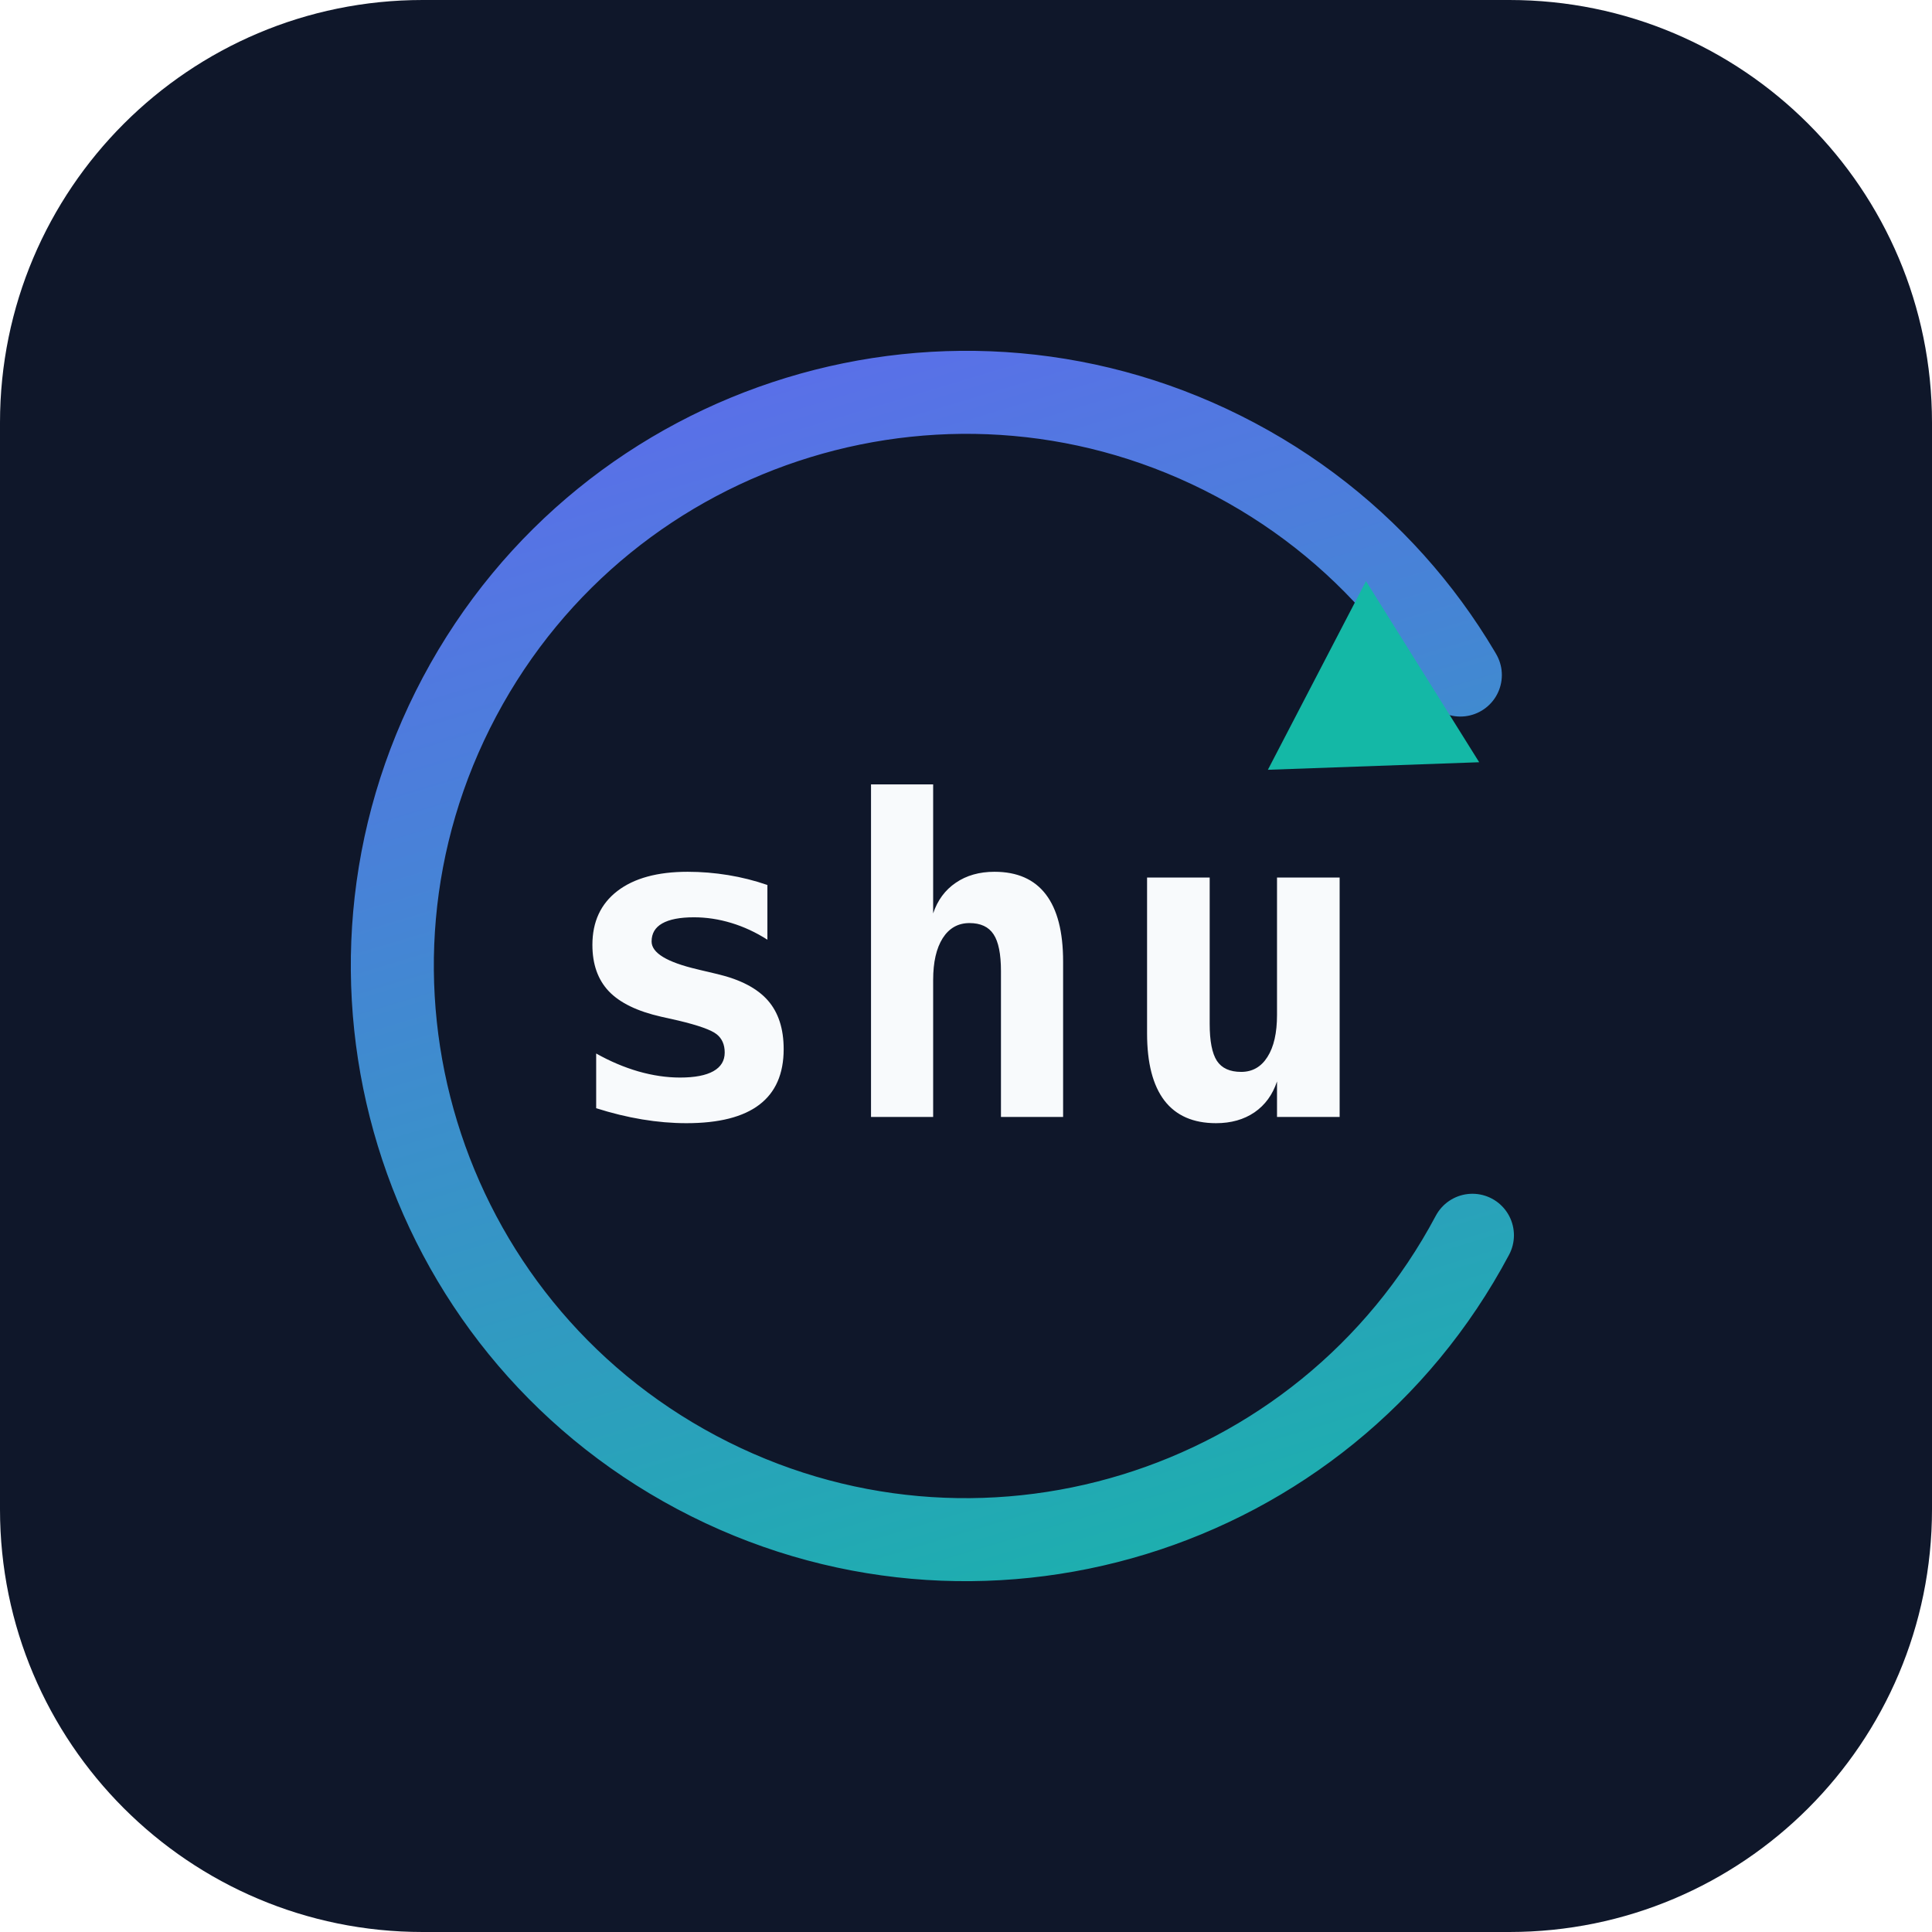
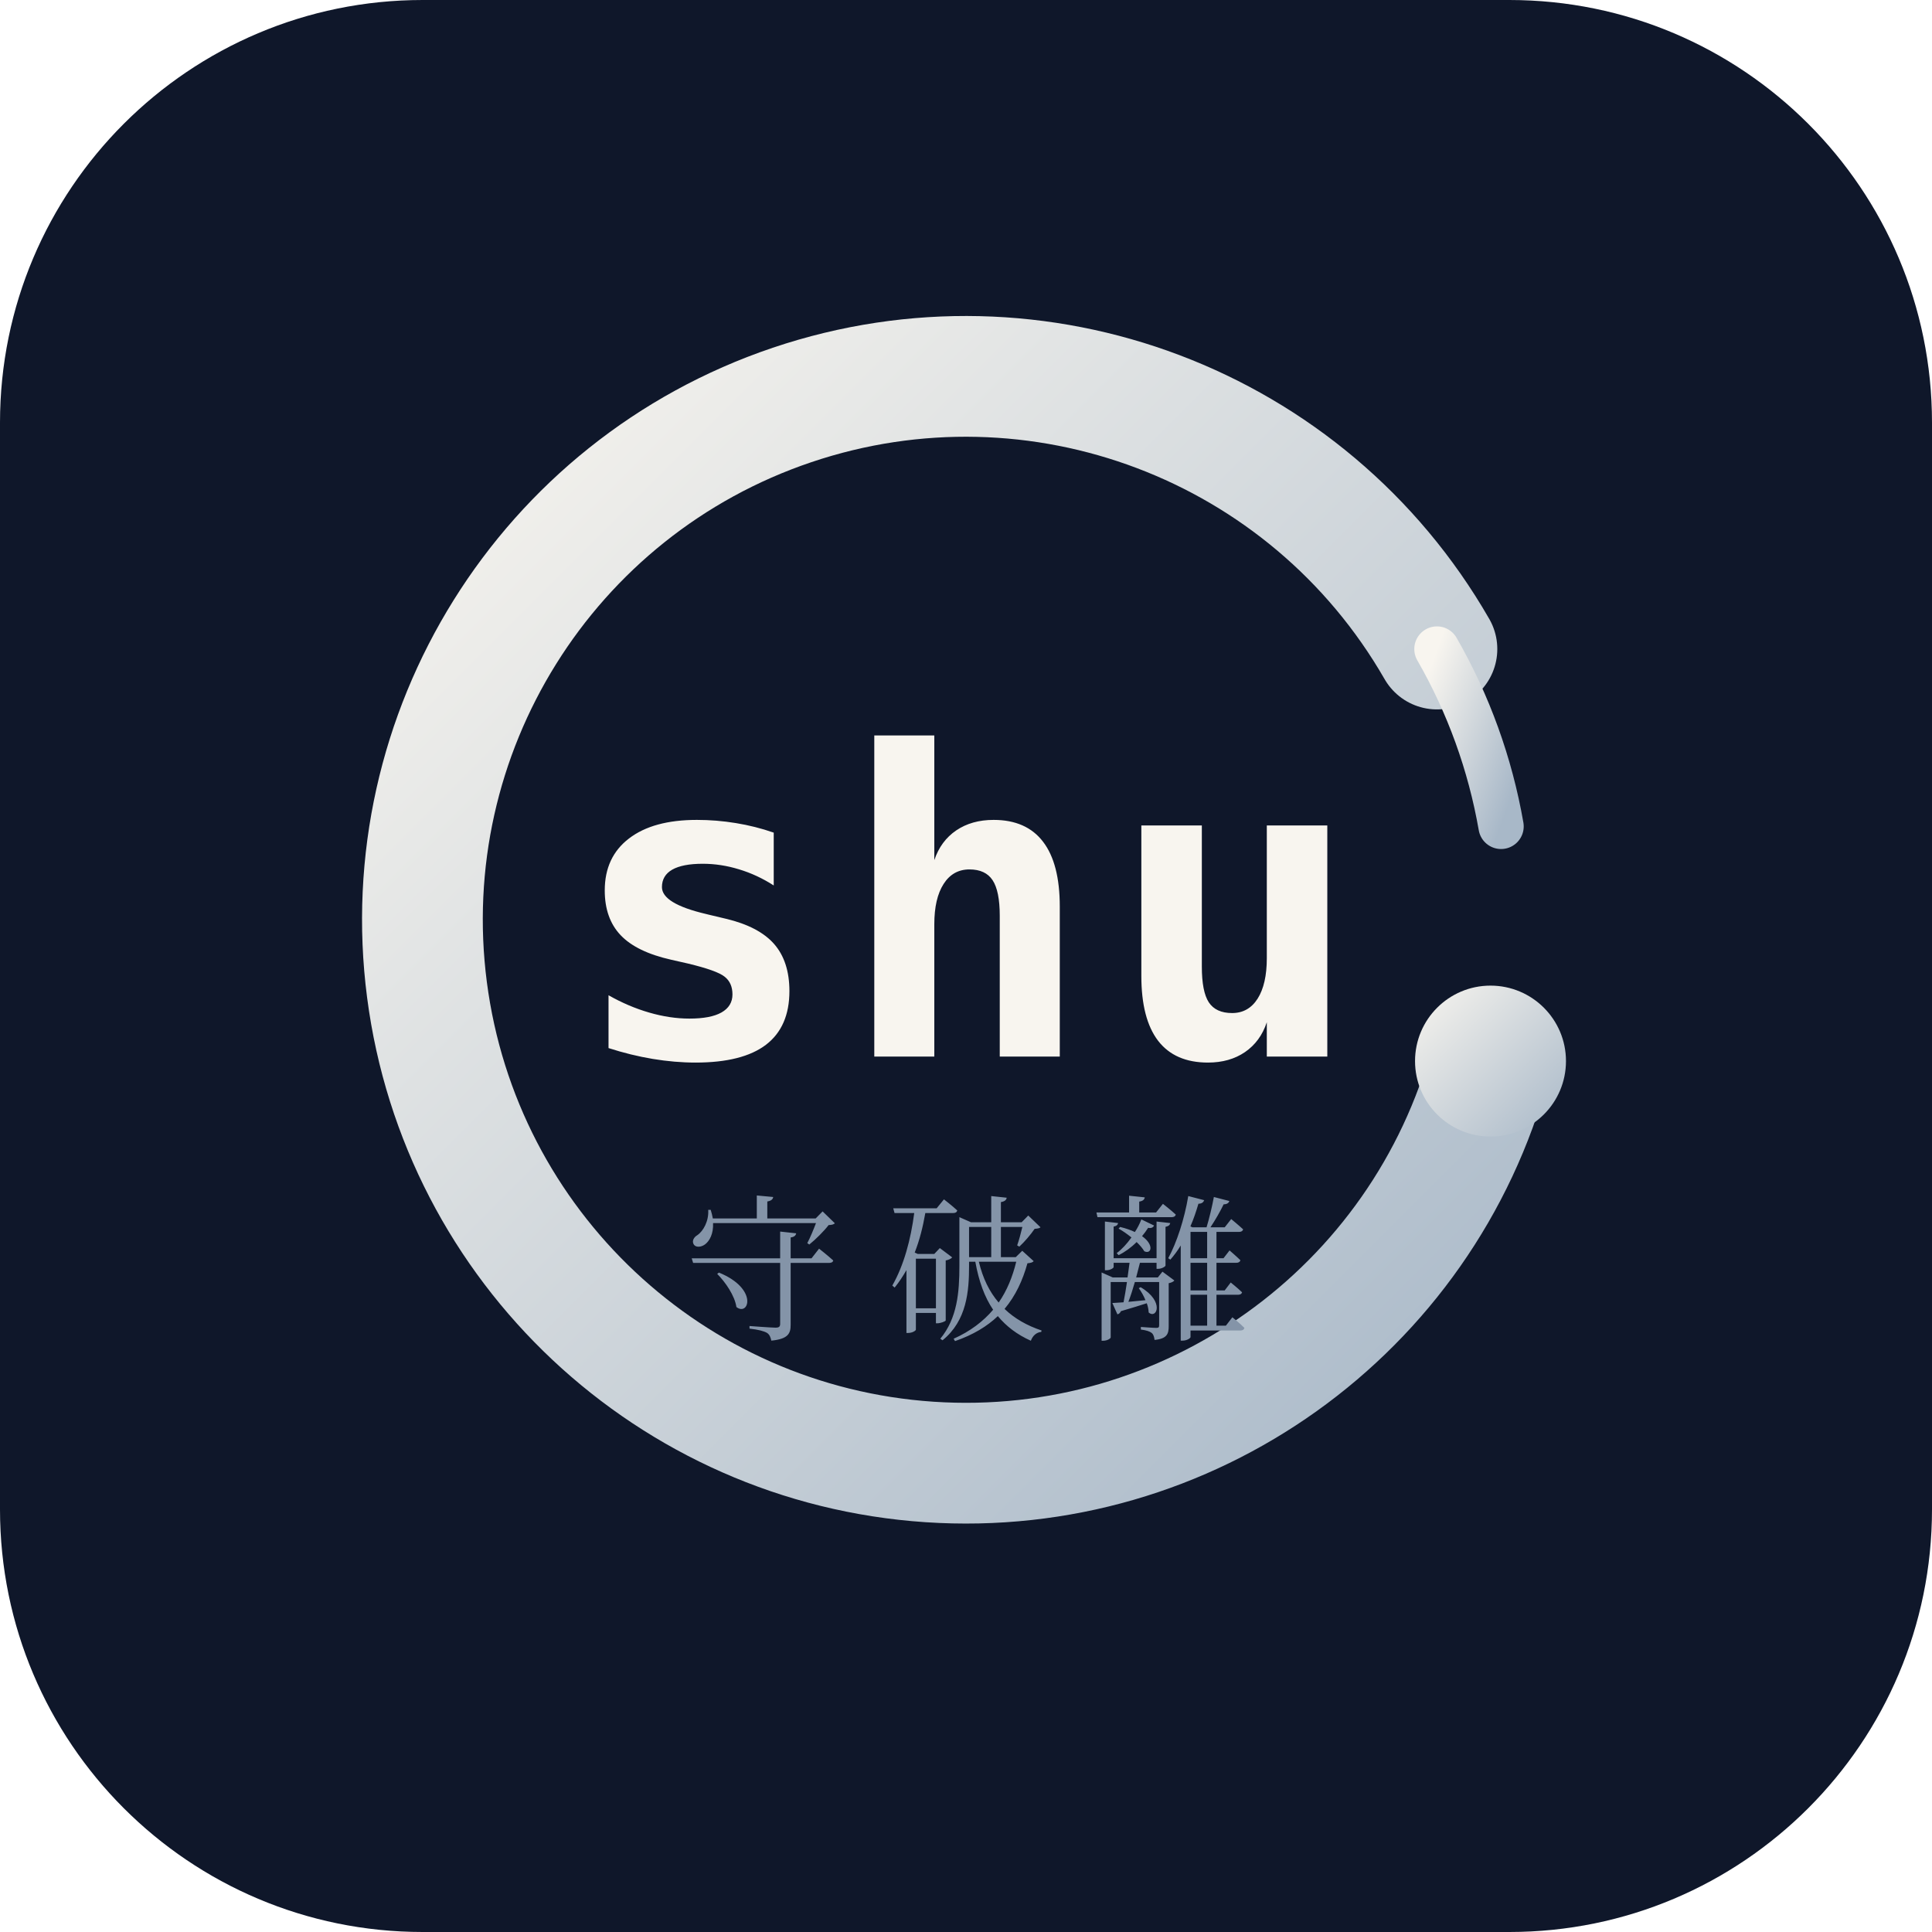
<svg xmlns="http://www.w3.org/2000/svg" width="256" height="256" viewBox="0 0 256 256" role="img" aria-label="shu logo">
  <defs>
-     <linearGradient id="ring" x1="0" y1="0" x2="1" y2="1">
-       <stop offset="0" stop-color="#6366f1" />
-       <stop offset="1" stop-color="#14b8a6" />
+     <linearGradient id="ink" x1="0" y1="0" x2="1" y2="1">
+       <stop offset="0" stop-color="#f8f5ef" />
+       <stop offset="1" stop-color="#a8b8c8" />
    </linearGradient>
  </defs>
  <rect x="0" y="0" width="256" height="256" rx="56" fill="#0f172a" />
-   <circle cx="128" cy="128" r="76" fill="none" stroke="url(#ring)" stroke-width="11" stroke-linecap="round" stroke-dasharray="400 78" transform="rotate(28 128 128)" />
-   <polygon points="196,101 168,102 181,77" fill="#14b8a6" />
-   <text x="128" y="148" text-anchor="middle" font-family="ui-monospace, 'SF Mono', 'Cascadia Code', Menlo, Consolas, monospace" font-weight="700" font-size="58" letter-spacing="2" fill="#f8fafc">shu</text>
+   <g fill="none" stroke="url(#ink)" stroke-linecap="round">
+     <path d="M 197.5 140.6 A 72 72 0 1 1 190.4 86" stroke-width="16" />
+     <path d="M 190.4 86 A 72 72 0 0 1 198.9 109.5" stroke-width="6" />
+   </g>
+   <circle cx="197.5" cy="140.6" r="10" fill="url(#ink)" />
+   <text x="128" y="140" text-anchor="middle" font-family="ui-monospace, 'SF Mono', 'Cascadia Code', Menlo, Consolas, monospace" font-weight="700" font-size="56" letter-spacing="2" fill="#f8f5ef">shu</text>
+   <text x="128" y="176" text-anchor="middle" font-family="'Hiragino Mincho ProN', 'Yu Mincho', 'Noto Serif CJK JP', serif" font-size="21" letter-spacing="6" fill="#8494a8">守破離</text>
</svg>
